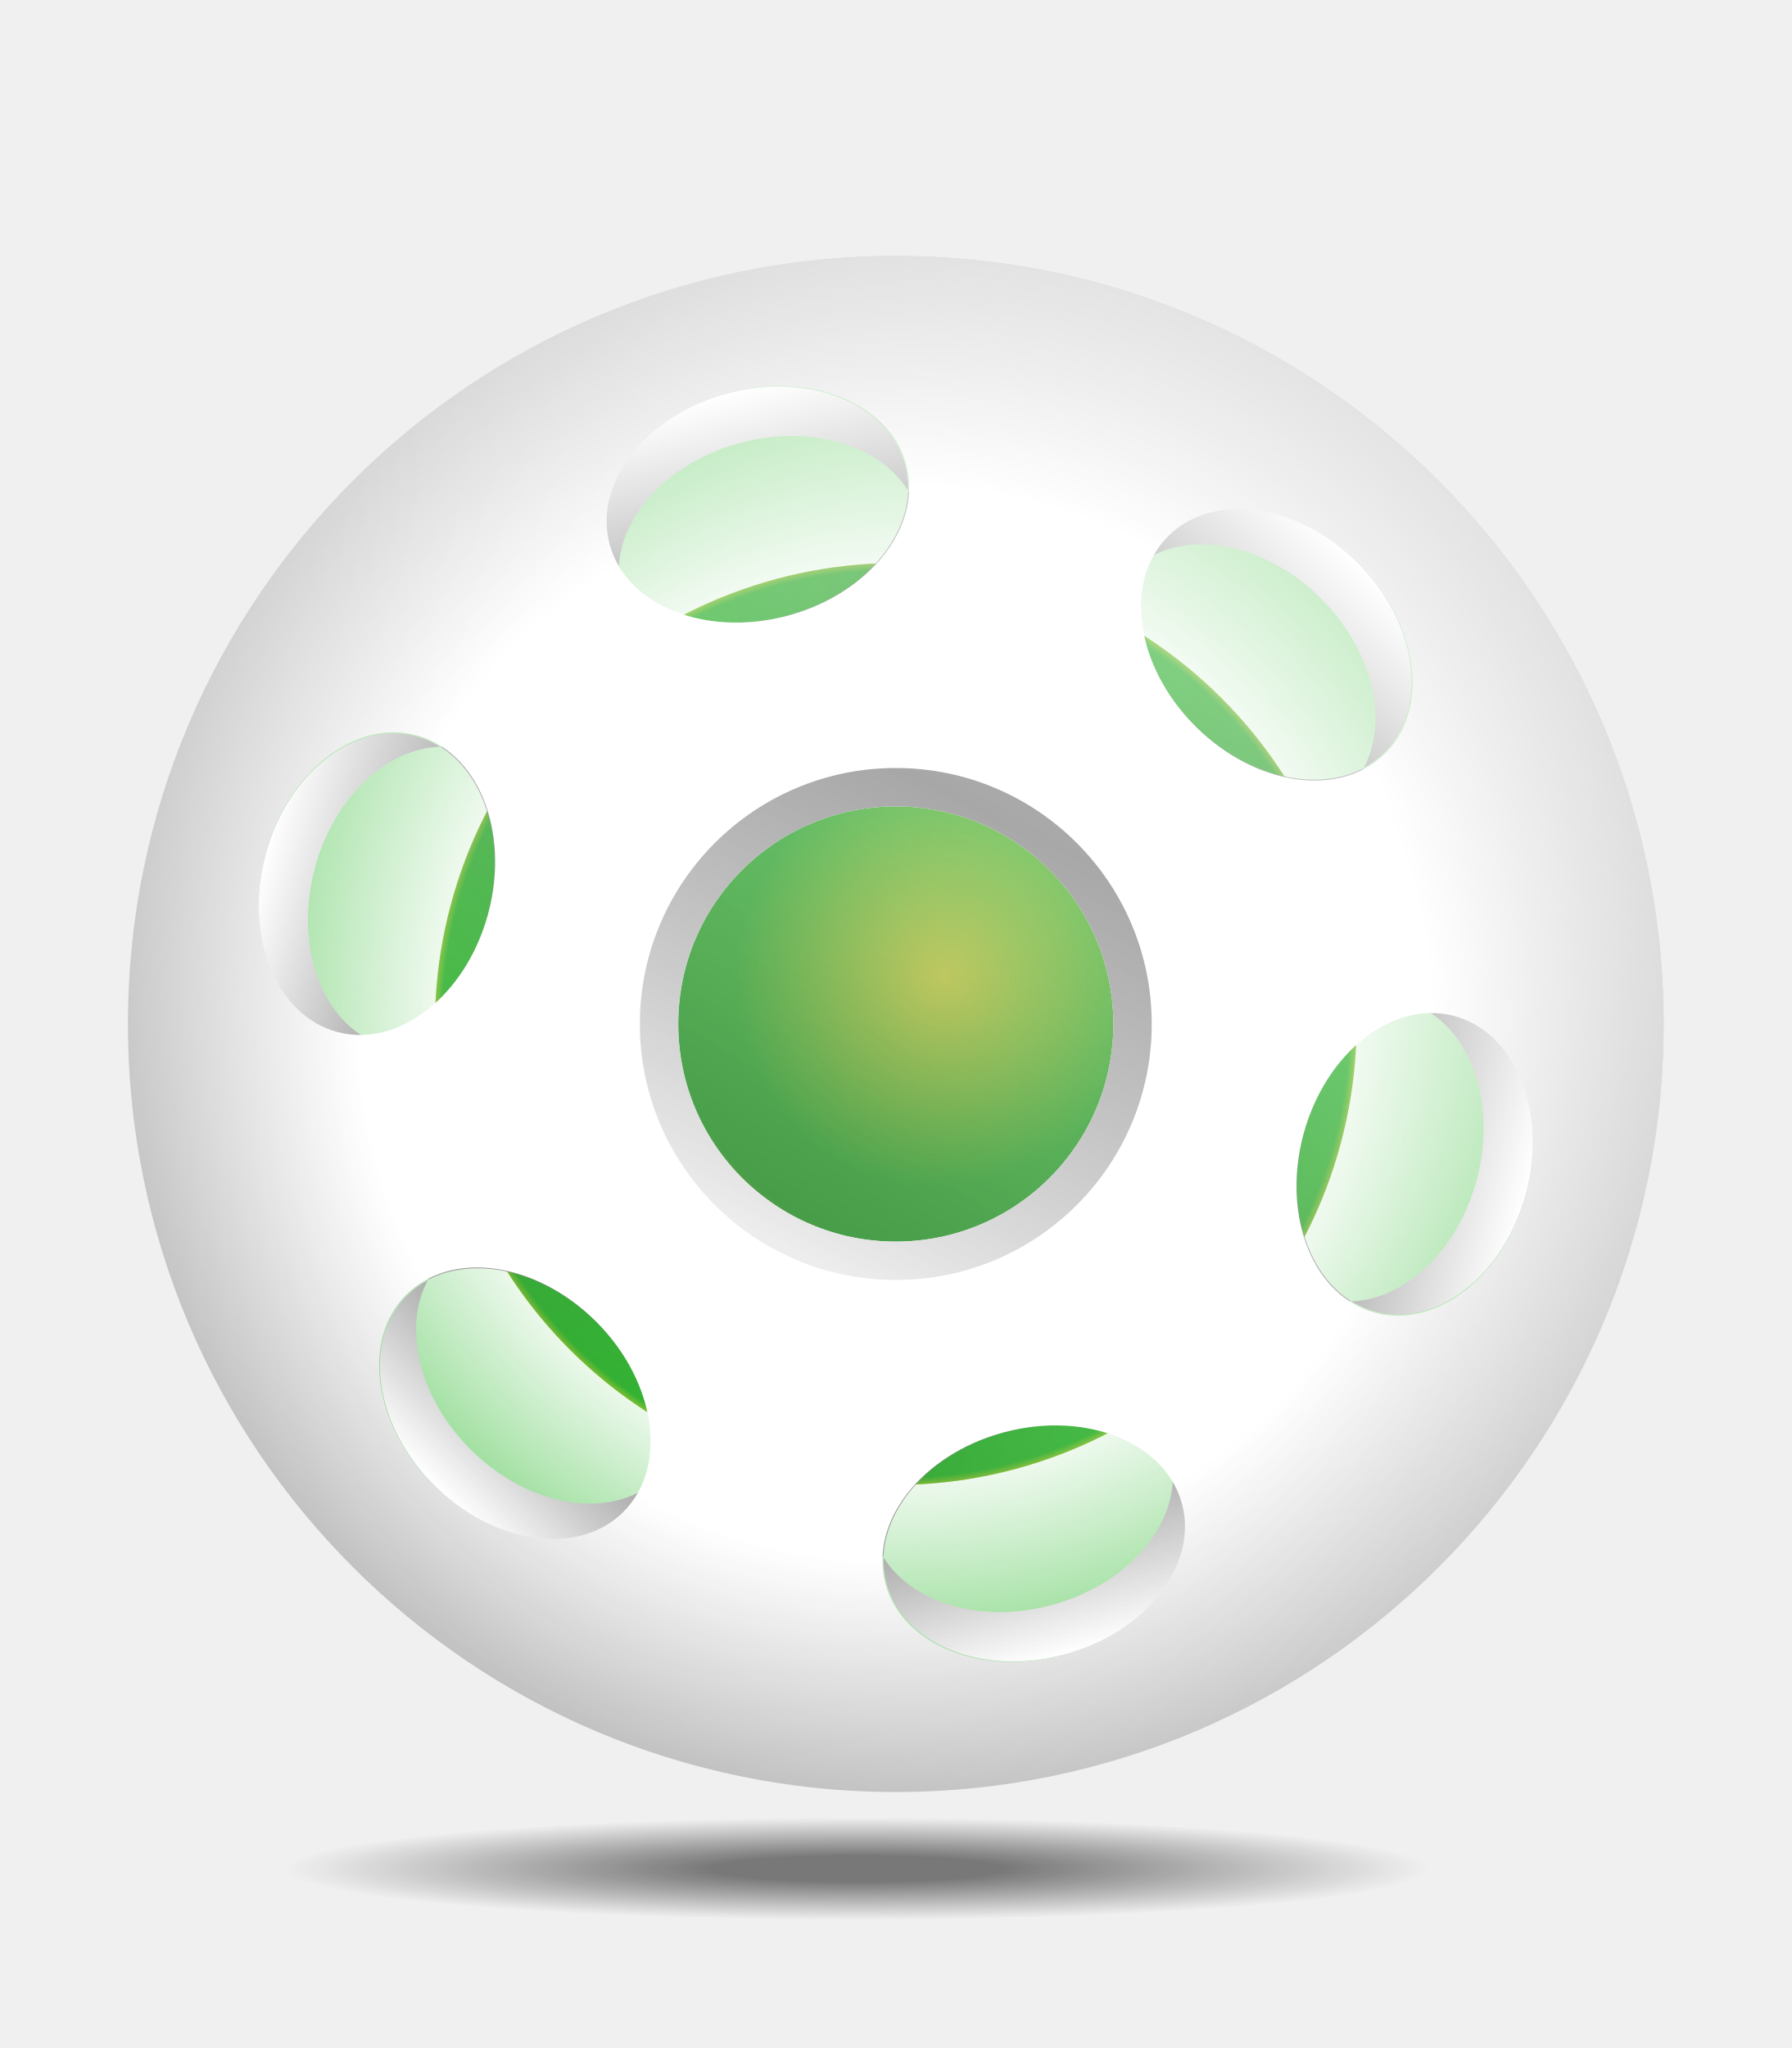
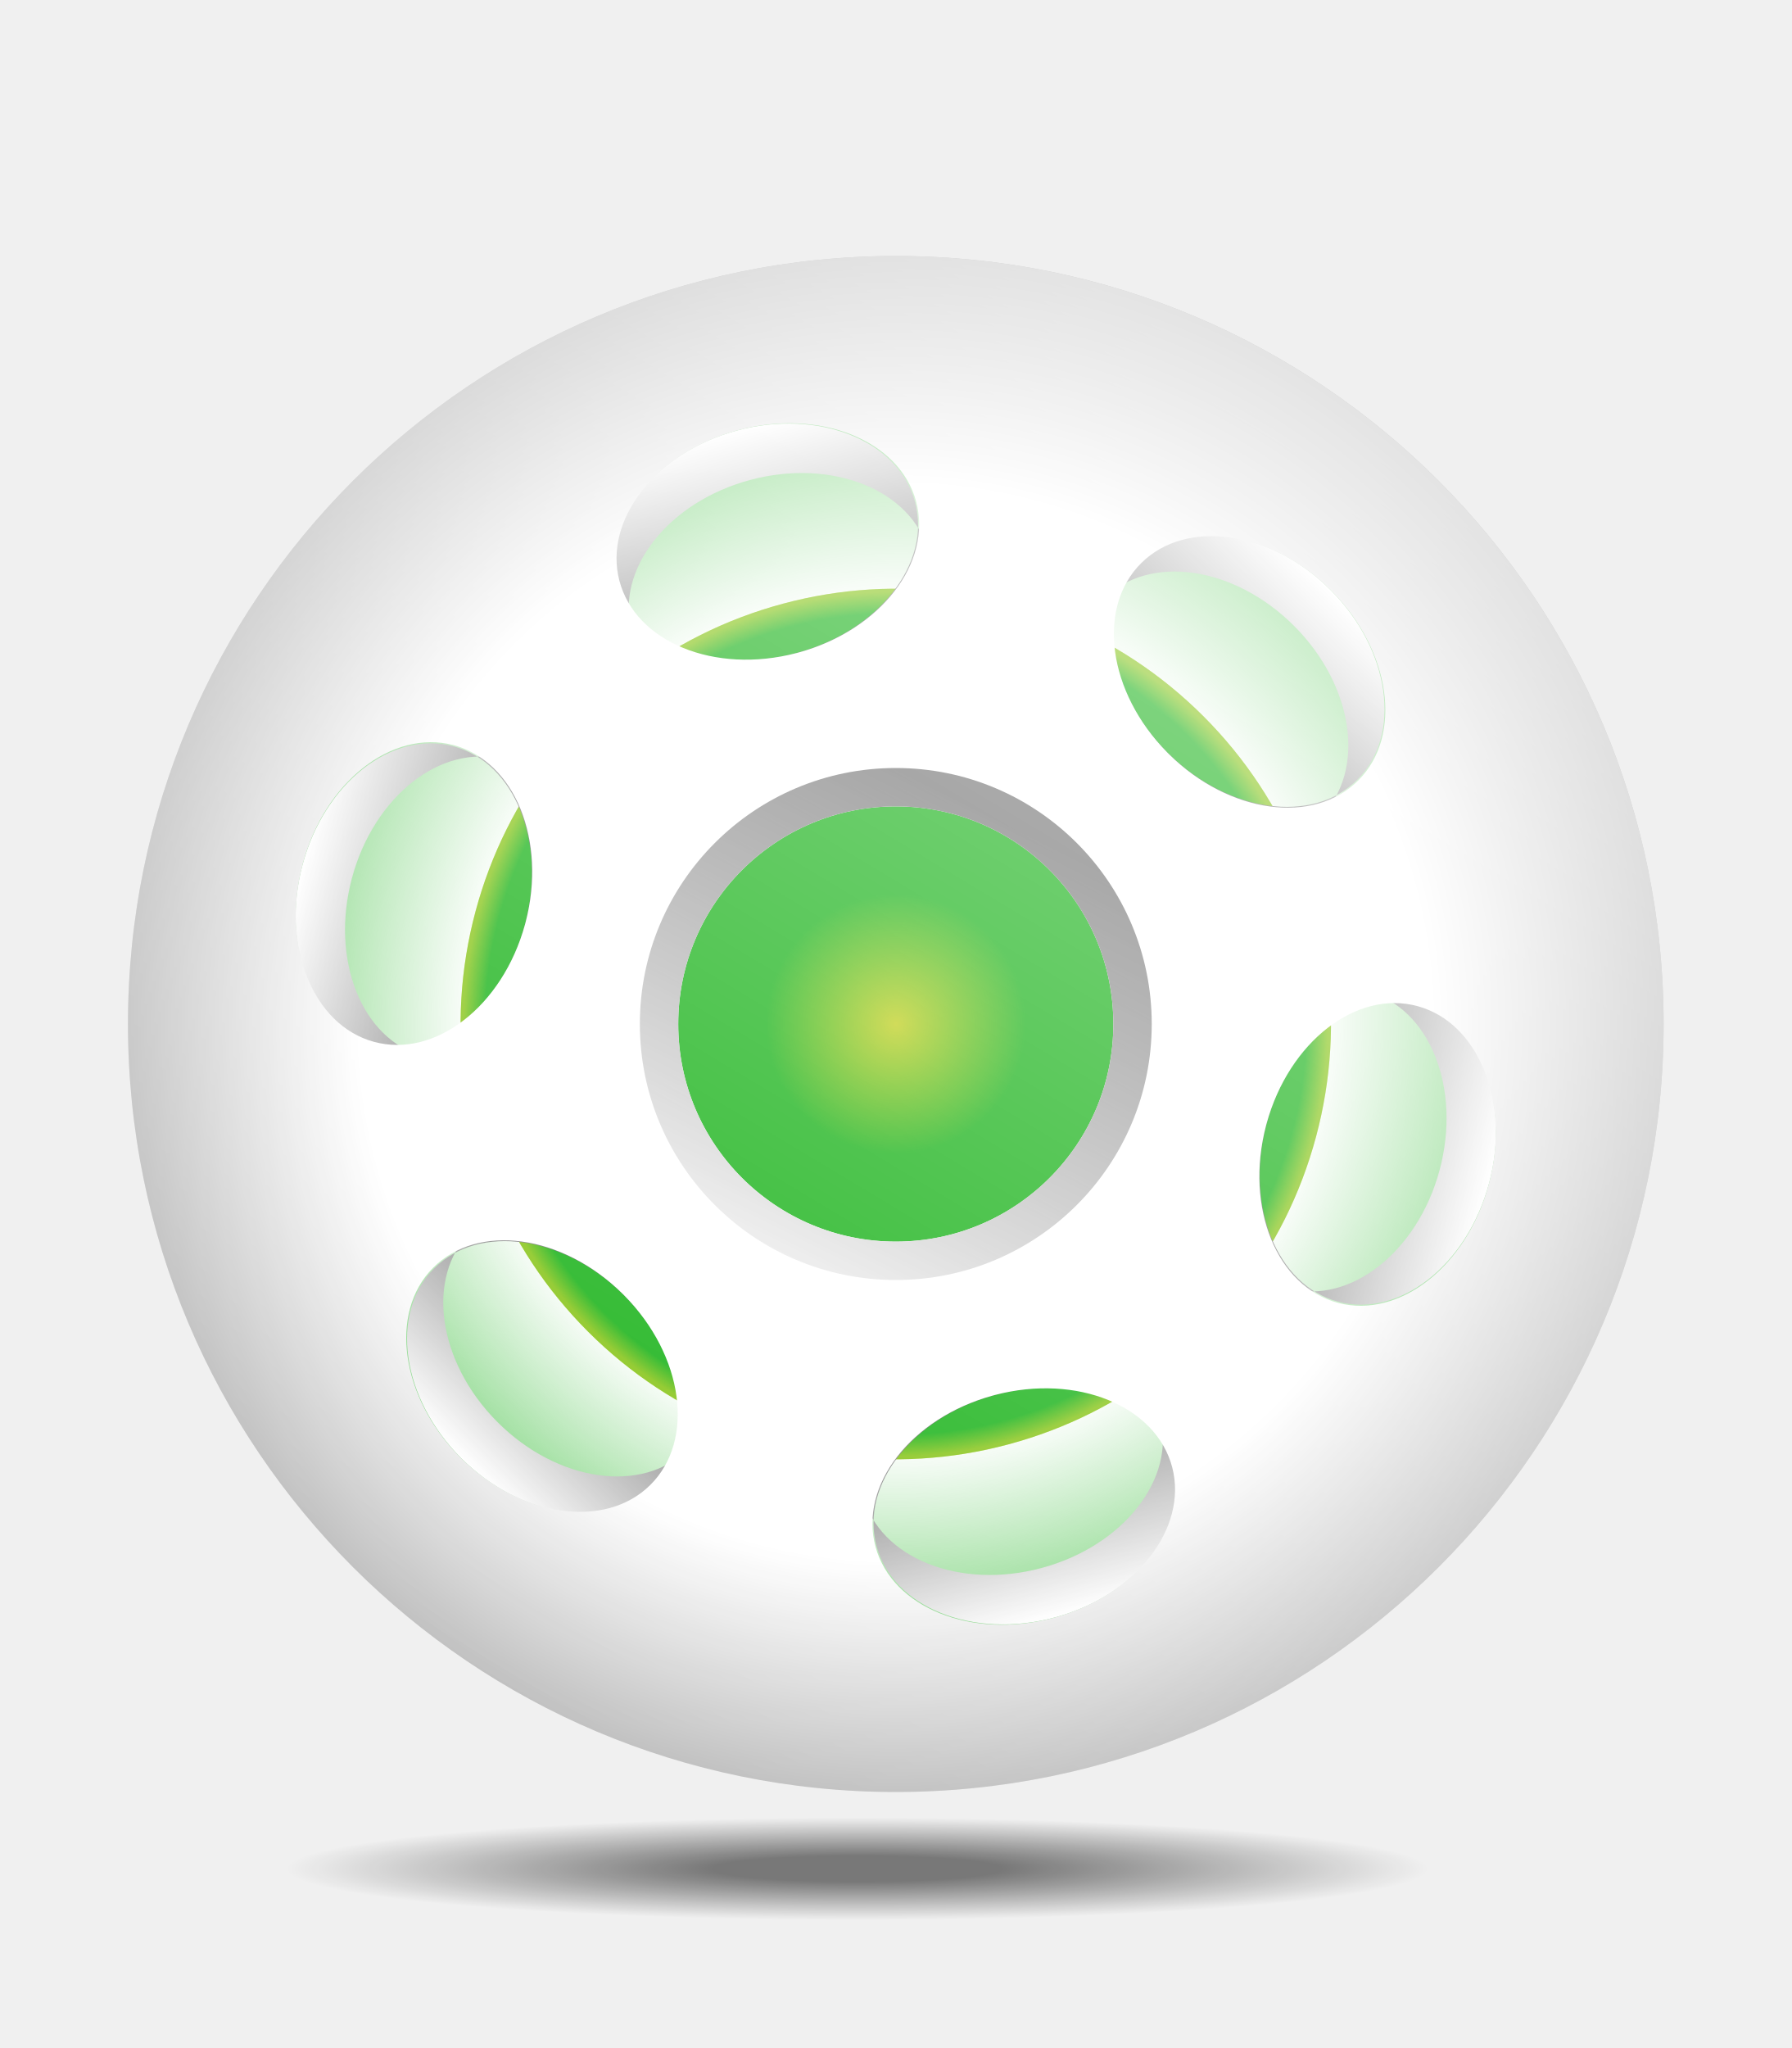
<svg xmlns="http://www.w3.org/2000/svg" xmlns:xlink="http://www.w3.org/1999/xlink" id="logo" width="700" height="800" viewBox="0 0 700 800" version="1.1" preserveAspectRatio="xMidYMid meet" style="color:#0a0;">
  <defs>
    <radialGradient id="glow_gradient">
      <stop offset="55%" stop-color="currentColor" stop-opacity="0" />
-       <stop offset="100%" stop-color="currentColor" stop-opacity="0.8" />
+       <stop offset="100%" stop-color="currentColor" stop-opacity="1" />
    </radialGradient>
    <g id="inner">
      <circle fill="#fff" cx="350" cy="400" r="298" />
      <circle fill="url(#glow_gradient)" cx="350" cy="400" r="298" />
    </g>
    <radialGradient id="sphere_gradient">
      <stop offset="70%" stop-color="#fff" />
      <stop offset="100%" stop-color="#bbb" />
    </radialGradient>
    <g id="sphere">
      <path fill="url(#sphere_gradient)" fill-rule="evenodd" d="M 350,400 m -300, 0 a 300,300 0 1,0 600,0 a 300,300 0 1,0 -600,0 M 350,400 m -85, 0 a 85,85 0 1,0 170,0 a 85,85 0 1,0 -170,0" />
    </g>
-     <radialGradient id="core_edge_gradient">
-       <stop offset="0%" stop-color="currentColor" stop-opacity="0" />
-       <stop offset="49%" stop-color="currentColor" stop-opacity="0" />
-       <stop offset="50%" stop-color="currentColor" stop-opacity="1" />
-       <stop offset="98%" stop-color="currentColor" stop-opacity="1" />
+     <radialGradient id="core_radial_gradient">
+       <stop offset="0%" stop-color="currentColor" stop-opacity="0.1" />
+       <stop offset="30%" stop-color="currentColor" stop-opacity="1" />
+       <stop offset="95%" stop-color="currentColor" stop-opacity="1" />
      <stop offset="100%" stop-color="currentColor" stop-opacity="0.4" />
    </radialGradient>
-     <radialGradient id="core_radial_gradient" cx="0.55" cy="0.45" r="0.75">
-       <stop offset="0%" stop-color="currentColor" stop-opacity="0.1" />
-       <stop offset="30%" stop-color="currentColor" stop-opacity="1" />
-       <stop offset="40%" stop-color="currentColor" stop-opacity="1" />
-       <stop offset="50%" stop-color="currentColor" stop-opacity="0" />
-     </radialGradient>
-     <linearGradient id="core_linear_gradient" x1="0.6" x2="0" y1="0" y2="1">
-       <stop offset="0%" stop-color="#currentColor" stop-opacity="0" />
-       <stop offset="100%" stop-color="#currentColor" stop-opacity="0.5" />
-     </linearGradient>
    <g id="core">
      <use xlink:href="#inner" />
-       <circle fill="#cc0" cx="350" cy="400" r="180" />
-       <circle id="core_pulse" fill="url(#core_edge_gradient)" cx="350" cy="400" r="180" />
-       <circle fill="url(#core_radial_gradient)" cx="350" cy="400" r="180" />
-       <circle fill="url(#core_linear_gradient)" cx="350" cy="400" r="180" />
+       <circle fill="#cc0" cx="350" cy="400" r="170" />
+       <circle id="core_pulse" fill="url(#core_radial_gradient)" cx="350" cy="400" r="170" />
    </g>
    <linearGradient id="primary_gradient" x1="0.5" x2="0" y1="0" y2="1">
      <stop offset="0%" stop-color="#666" />
      <stop offset="10%" stop-color="#777" />
      <stop offset="100%" stop-color="#fff" />
    </linearGradient>
    <g id="primary_hole">
      <path fill="url(#primary_gradient)" fill-rule="evenodd" d="M 350,400 m -100, 0 a 100,100 0 1,0 200,0 a 100,100 0 1,0 -200,0 M 350,400 m -85, 0 a 85,85 0 1,0 170,0 a 85,85 0 1,0 -170,0" />
    </g>
    <linearGradient id="secondary_gradient" x1="1" x2="0" y1="0" y2="1">
      <stop offset="0%" stop-color="#fff" stop-opacity="1" />
      <stop offset="100%" stop-color="#fff" stop-opacity="0.9" />
    </linearGradient>
    <mask id="secondary_mask">
-       <path fill="#fff" d="M545,400 m -30,0 a 45,60 0 1 1 0 1 z" />
+       <path fill="#fff" d="M530,400 m -30,0 a 45,60 0 1 1 0 1 z" />
    </mask>
    <g id="secondary_hole" mask="url(#secondary_mask)">
      <use xlink:href="#core" />
-       <path fill="url(#secondary_hole_gradient)" fill-rule="evenodd" d="M545,400 m -30,0 a 45,60 0 1 1 0 0.1 M525,400 m -30,0 a 45,60 0 1 1 0 0.1 z" />
+       <path fill="url(#secondary_hole_gradient)" fill-rule="evenodd" d="M530,400 m -30,0 a 45,60 0 1 1 0 0.1 M510,400 m -30,0 a 45,60 0 1 1 0 0.1 z" />
    </g>
    <linearGradient id="secondary_hole_gradient" x1="0" x2="1" y1="0.5" y2="0.5">
      <stop offset="0%" stop-color="#333" />
      <stop offset="100%" stop-color="#fff" />
    </linearGradient>
    <linearGradient id="shine_gradient" x1="0.6" x2="0" y1="0" y2="1">
      <stop offset="0%" stop-color="#fff" stop-opacity="0.6" />
      <stop offset="100%" stop-color="#fff" stop-opacity="0" />
    </linearGradient>
    <radialGradient id="shadow_gradient">
      <stop offset="25%" stop-color="#000" stop-opacity="0.5" />
      <stop offset="100%" stop-color="#000" stop-opacity="0" />
    </radialGradient>
  </defs>
  <g id="jaby_mascot">
    <use xlink:href="#core" />
    <use xlink:href="#sphere" />
    <use xlink:href="#primary_hole" />
    <g id="rotated_sphere">
      <use xlink:href="#secondary_hole" transform="rotate(15, 350, 400)" />
      <use xlink:href="#secondary_hole" transform="rotate(75, 350, 400)" />
      <use xlink:href="#secondary_hole" transform="rotate(135, 350, 400)" />
      <use xlink:href="#secondary_hole" transform="rotate(195, 350, 400)" />
      <use xlink:href="#secondary_hole" transform="rotate(255, 350, 400)" />
      <use xlink:href="#secondary_hole" transform="rotate(315, 350, 400)" />
    </g>
    <circle fill="url(#shine_gradient)" cx="350" cy="400" r="300" />
  </g>
  <ellipse fill="url(#shadow_gradient)" cx="335" cy="730" rx="225" ry="20" />
</svg>
